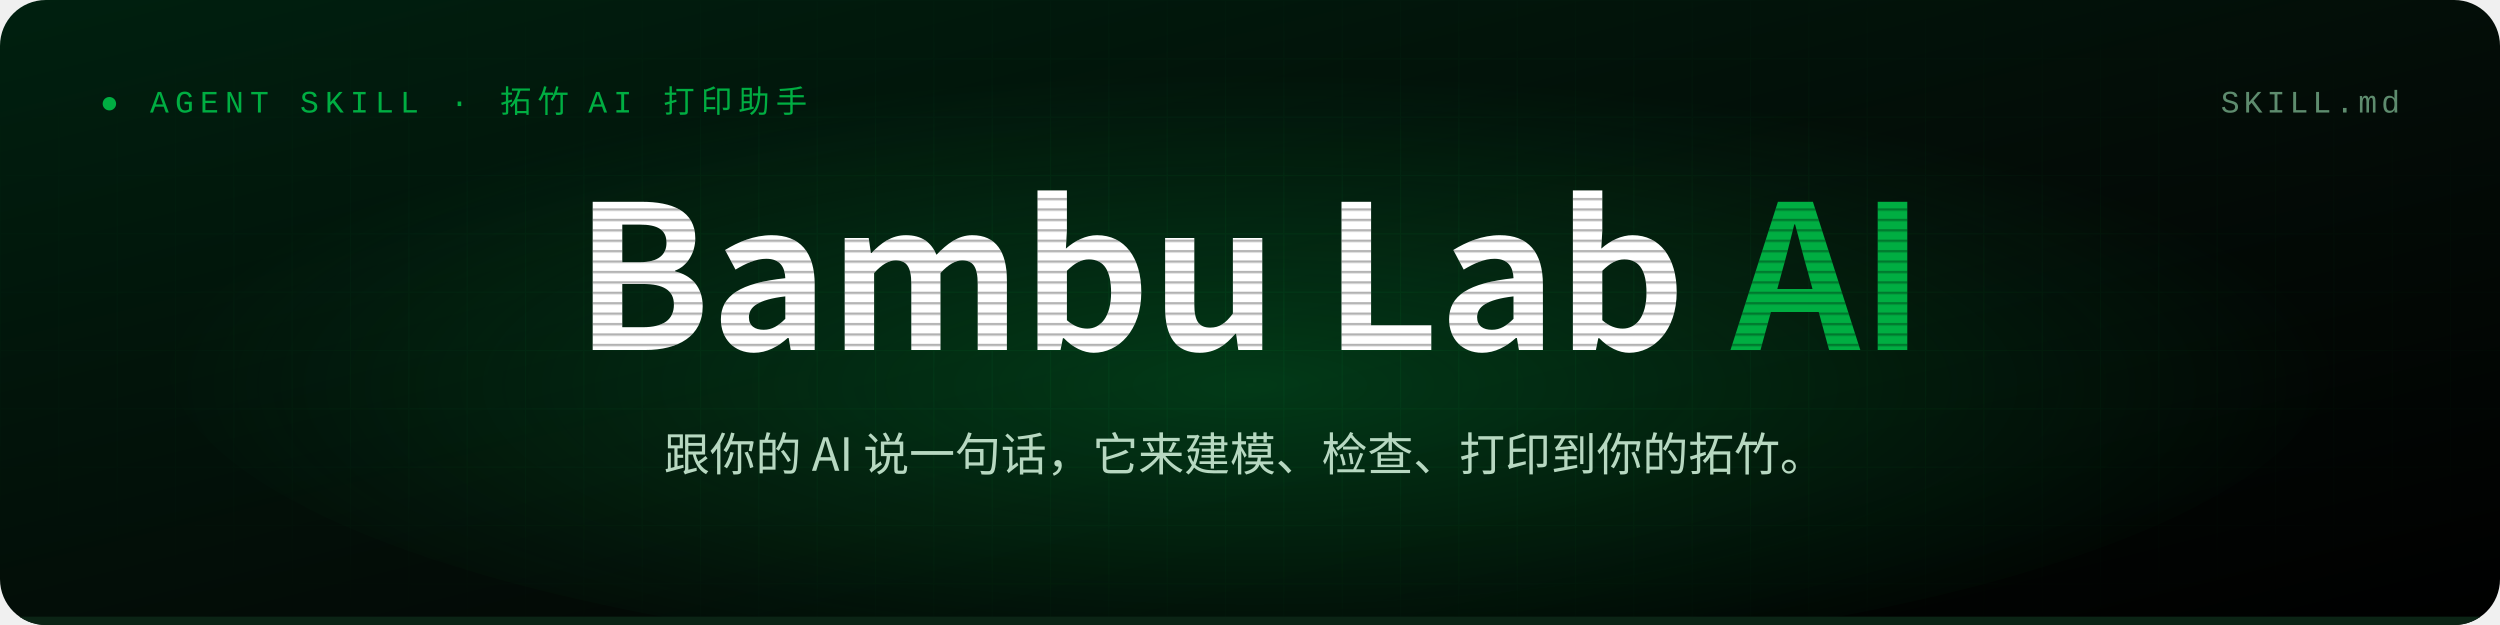
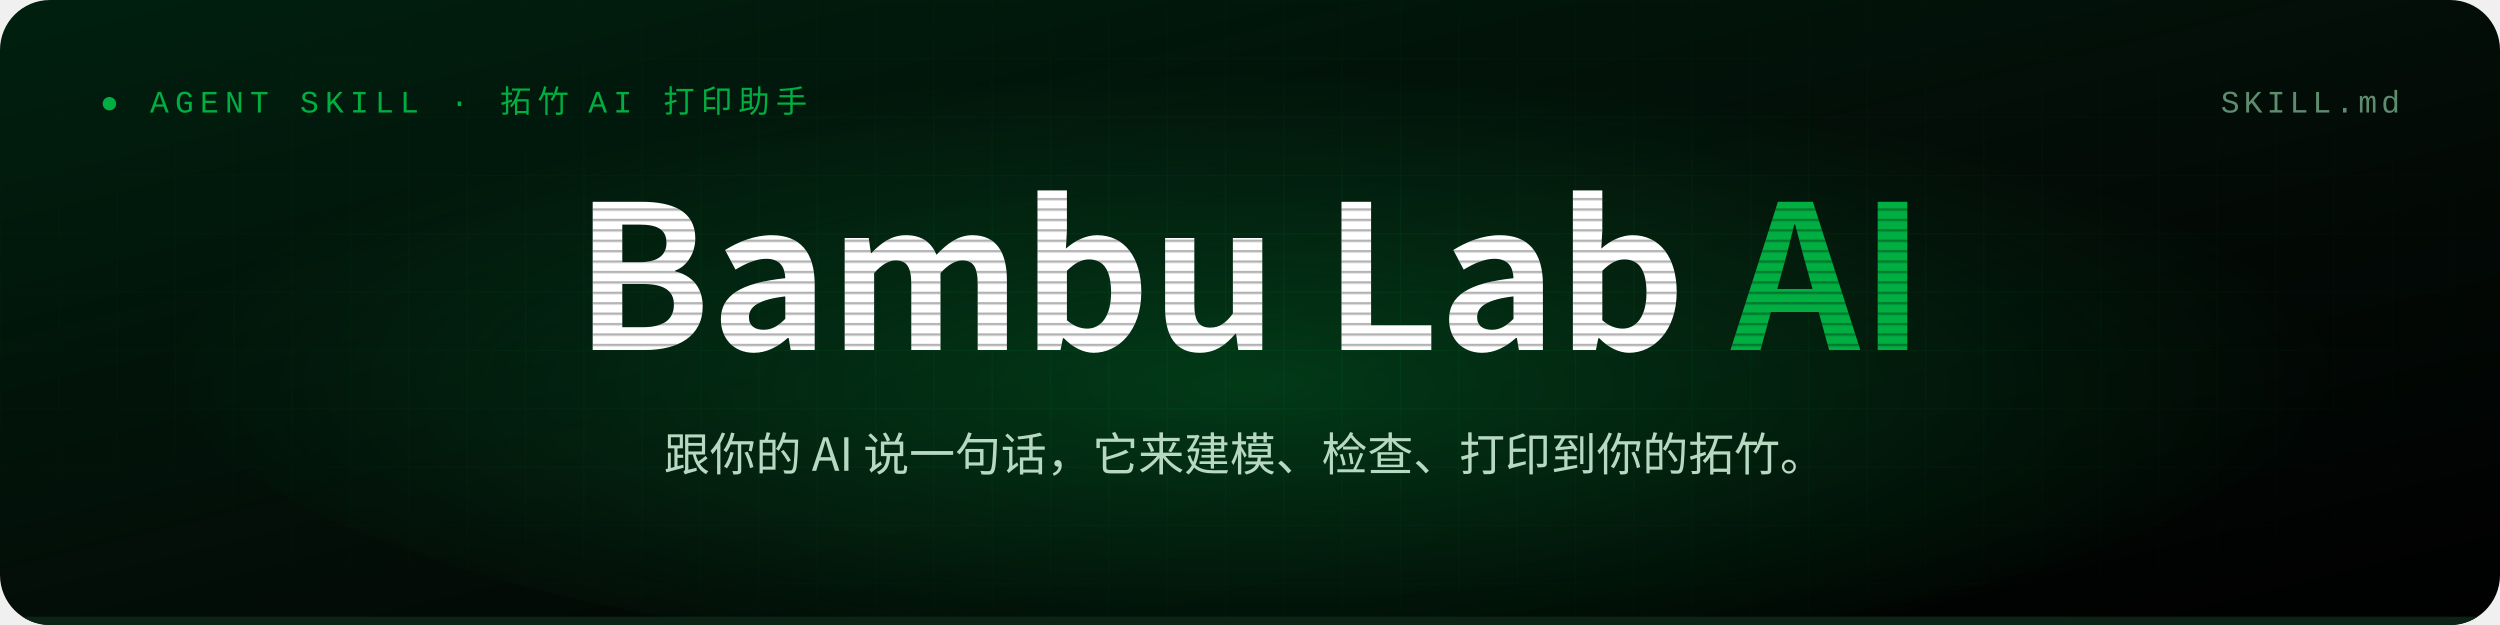
<svg xmlns="http://www.w3.org/2000/svg" viewBox="0 0 1200 300" width="1200" height="300" role="img" aria-label="Bambu Lab AI">
  <defs>
    <linearGradient id="bg" x1="0" y1="0" x2="1" y2="1">
      <stop offset="0" stop-color="#00200F" />
      <stop offset=".55" stop-color="#030C07" />
      <stop offset="1" stop-color="#000000" />
    </linearGradient>
    <radialGradient id="glow" cx=".5" cy=".55" r=".5">
      <stop offset="0" stop-color="#00AE42" stop-opacity=".28" />
      <stop offset="1" stop-color="#00AE42" stop-opacity="0" />
    </radialGradient>
    <pattern id="grid" width="28" height="28" patternUnits="userSpaceOnUse">
      <path d="M28 0H0V28" fill="none" stroke="#00AE42" stroke-opacity=".09" />
    </pattern>
    <radialGradient id="fade" cx=".5" cy=".5" r=".6">
      <stop offset="0" stop-color="#fff" />
      <stop offset="1" stop-color="#fff" stop-opacity="0" />
    </radialGradient>
    <mask id="gridmask">
      <rect width="1200" height="300" fill="url(#fade)" />
    </mask>
    <pattern id="layerlines" width="8" height="5" patternUnits="userSpaceOnUse">
      <rect width="8" height="1.2" fill="#000" fill-opacity=".28" />
    </pattern>
    <clipPath id="printed">
      <rect x="0" y="72" width="1200" height="108">
        <animate attributeName="y" from="180" to="72" dur="2.6s" fill="freeze" calcMode="spline" keySplines=".3 0 .7 1" />
        <animate attributeName="height" from="0" to="108" dur="2.6s" fill="freeze" calcMode="spline" keySplines=".3 0 .7 1" />
      </rect>
    </clipPath>
    <linearGradient id="sweep" x1="0" x2="1">
      <stop offset="0" stop-color="#00AE42" stop-opacity="0" />
      <stop offset=".5" stop-color="#00AE42" />
      <stop offset="1" stop-color="#00AE42" stop-opacity="0" />
    </linearGradient>
    <clipPath id="frame">
-       <rect width="1200" height="300" rx="22" />
+       <rect width="1200" height="300" rx="24" />
    </clipPath>
  </defs>
  <g clip-path="url(#frame)">
    <rect width="1200" height="300" fill="url(#bg)" />
    <rect width="1200" height="300" rx="22" fill="url(#grid)" mask="url(#gridmask)" />
    <ellipse cx="600" cy="170" rx="520" ry="150" fill="url(#glow)" />
    <text x="48" y="54" font-family="'SF Mono',Menlo,Consolas,'Liberation Mono',monospace" font-size="15" letter-spacing="3" fill="#00AE42">● AGENT SKILL · 拓竹 AI 打印助手</text>
    <text x="1152" y="54" text-anchor="end" font-family="'SF Mono',Menlo,Consolas,'Liberation Mono',monospace" font-size="15" letter-spacing="2" fill="#5E8C6E">SKILL.md</text>
    <g clip-path="url(#printed)" font-family="-apple-system,BlinkMacSystemFont,'Segoe UI','PingFang SC','Microsoft YaHei','Noto Sans CJK SC',Helvetica,Arial,sans-serif" font-size="96" font-weight="800" text-anchor="middle">
      <text x="600" y="168" fill="#FFFFFF">Bambu Lab <tspan fill="#00AE42">AI</tspan>
      </text>
      <text x="600" y="168" fill="url(#layerlines)">Bambu Lab AI</text>
    </g>
    <g opacity="0">
      <animateTransform attributeName="transform" type="translate" from="0 0" to="0 -108" dur="2.6s" fill="freeze" calcMode="spline" keySplines=".3 0 .7 1" />
      <animate attributeName="opacity" values="1;1;0" keyTimes="0;.85;1" dur="3s" fill="freeze" />
      <g>
        <animateTransform attributeName="transform" type="translate" values="300 0;900 0;300 0" dur=".42s" repeatCount="7" />
        <rect x="-9" y="160" width="18" height="12" rx="2" fill="#D9E8DE" />
        <path d="M-5 172h10l-5 7z" fill="#00AE42" />
        <rect x="-60" y="179" width="120" height="2" fill="url(#sweep)" />
      </g>
    </g>
    <text x="600" y="226" text-anchor="middle" font-family="-apple-system,BlinkMacSystemFont,'Segoe UI','PingFang SC','Microsoft YaHei','Noto Sans CJK SC',Helvetica,Arial,sans-serif" font-size="22" fill="#B7D8C1">跟你的 AI 说一句话，它来建模、检查、打印到你的拓竹。
    <animate attributeName="opacity" values="0;0;1" keyTimes="0;.7;1" dur="3.2s" fill="freeze" />
    </text>
    <rect x="0" y="296" width="1200" height="4" fill="#0B2415" />
    <rect x="-300" y="296" width="300" height="4" fill="url(#sweep)">
      <animate attributeName="x" from="-300" to="1200" dur="4s" repeatCount="indefinite" />
    </rect>
  </g>
</svg>
